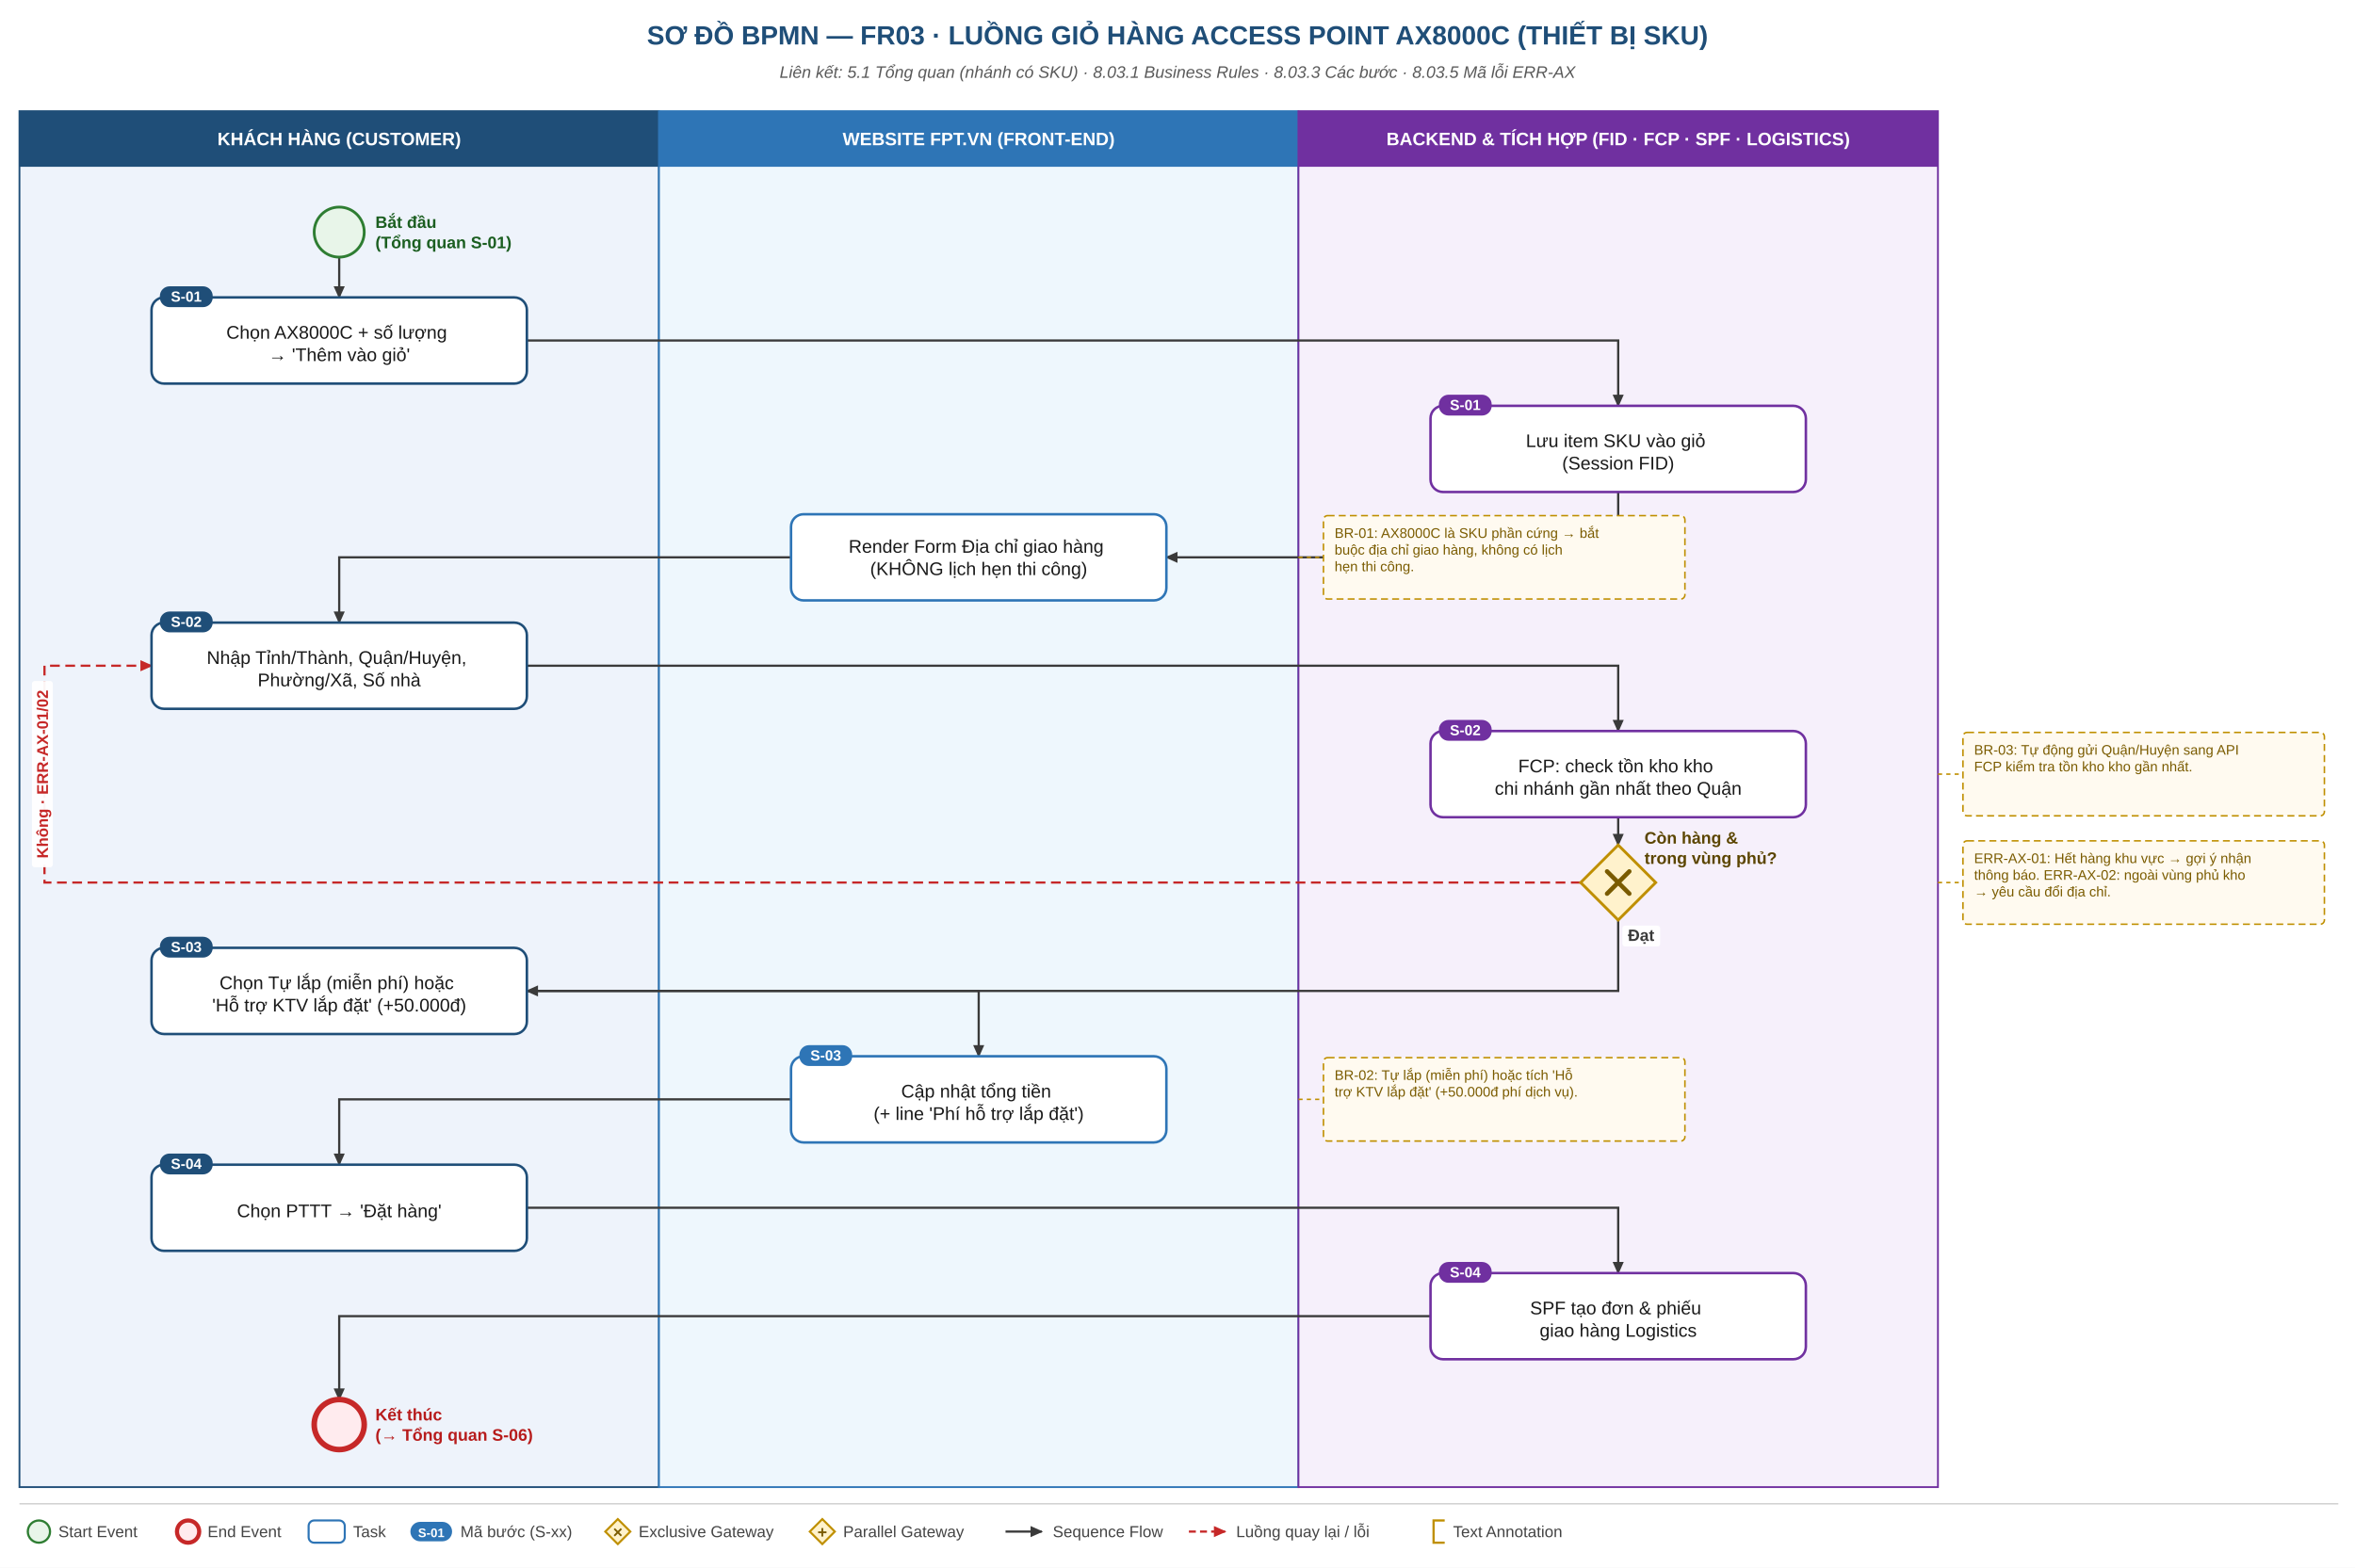
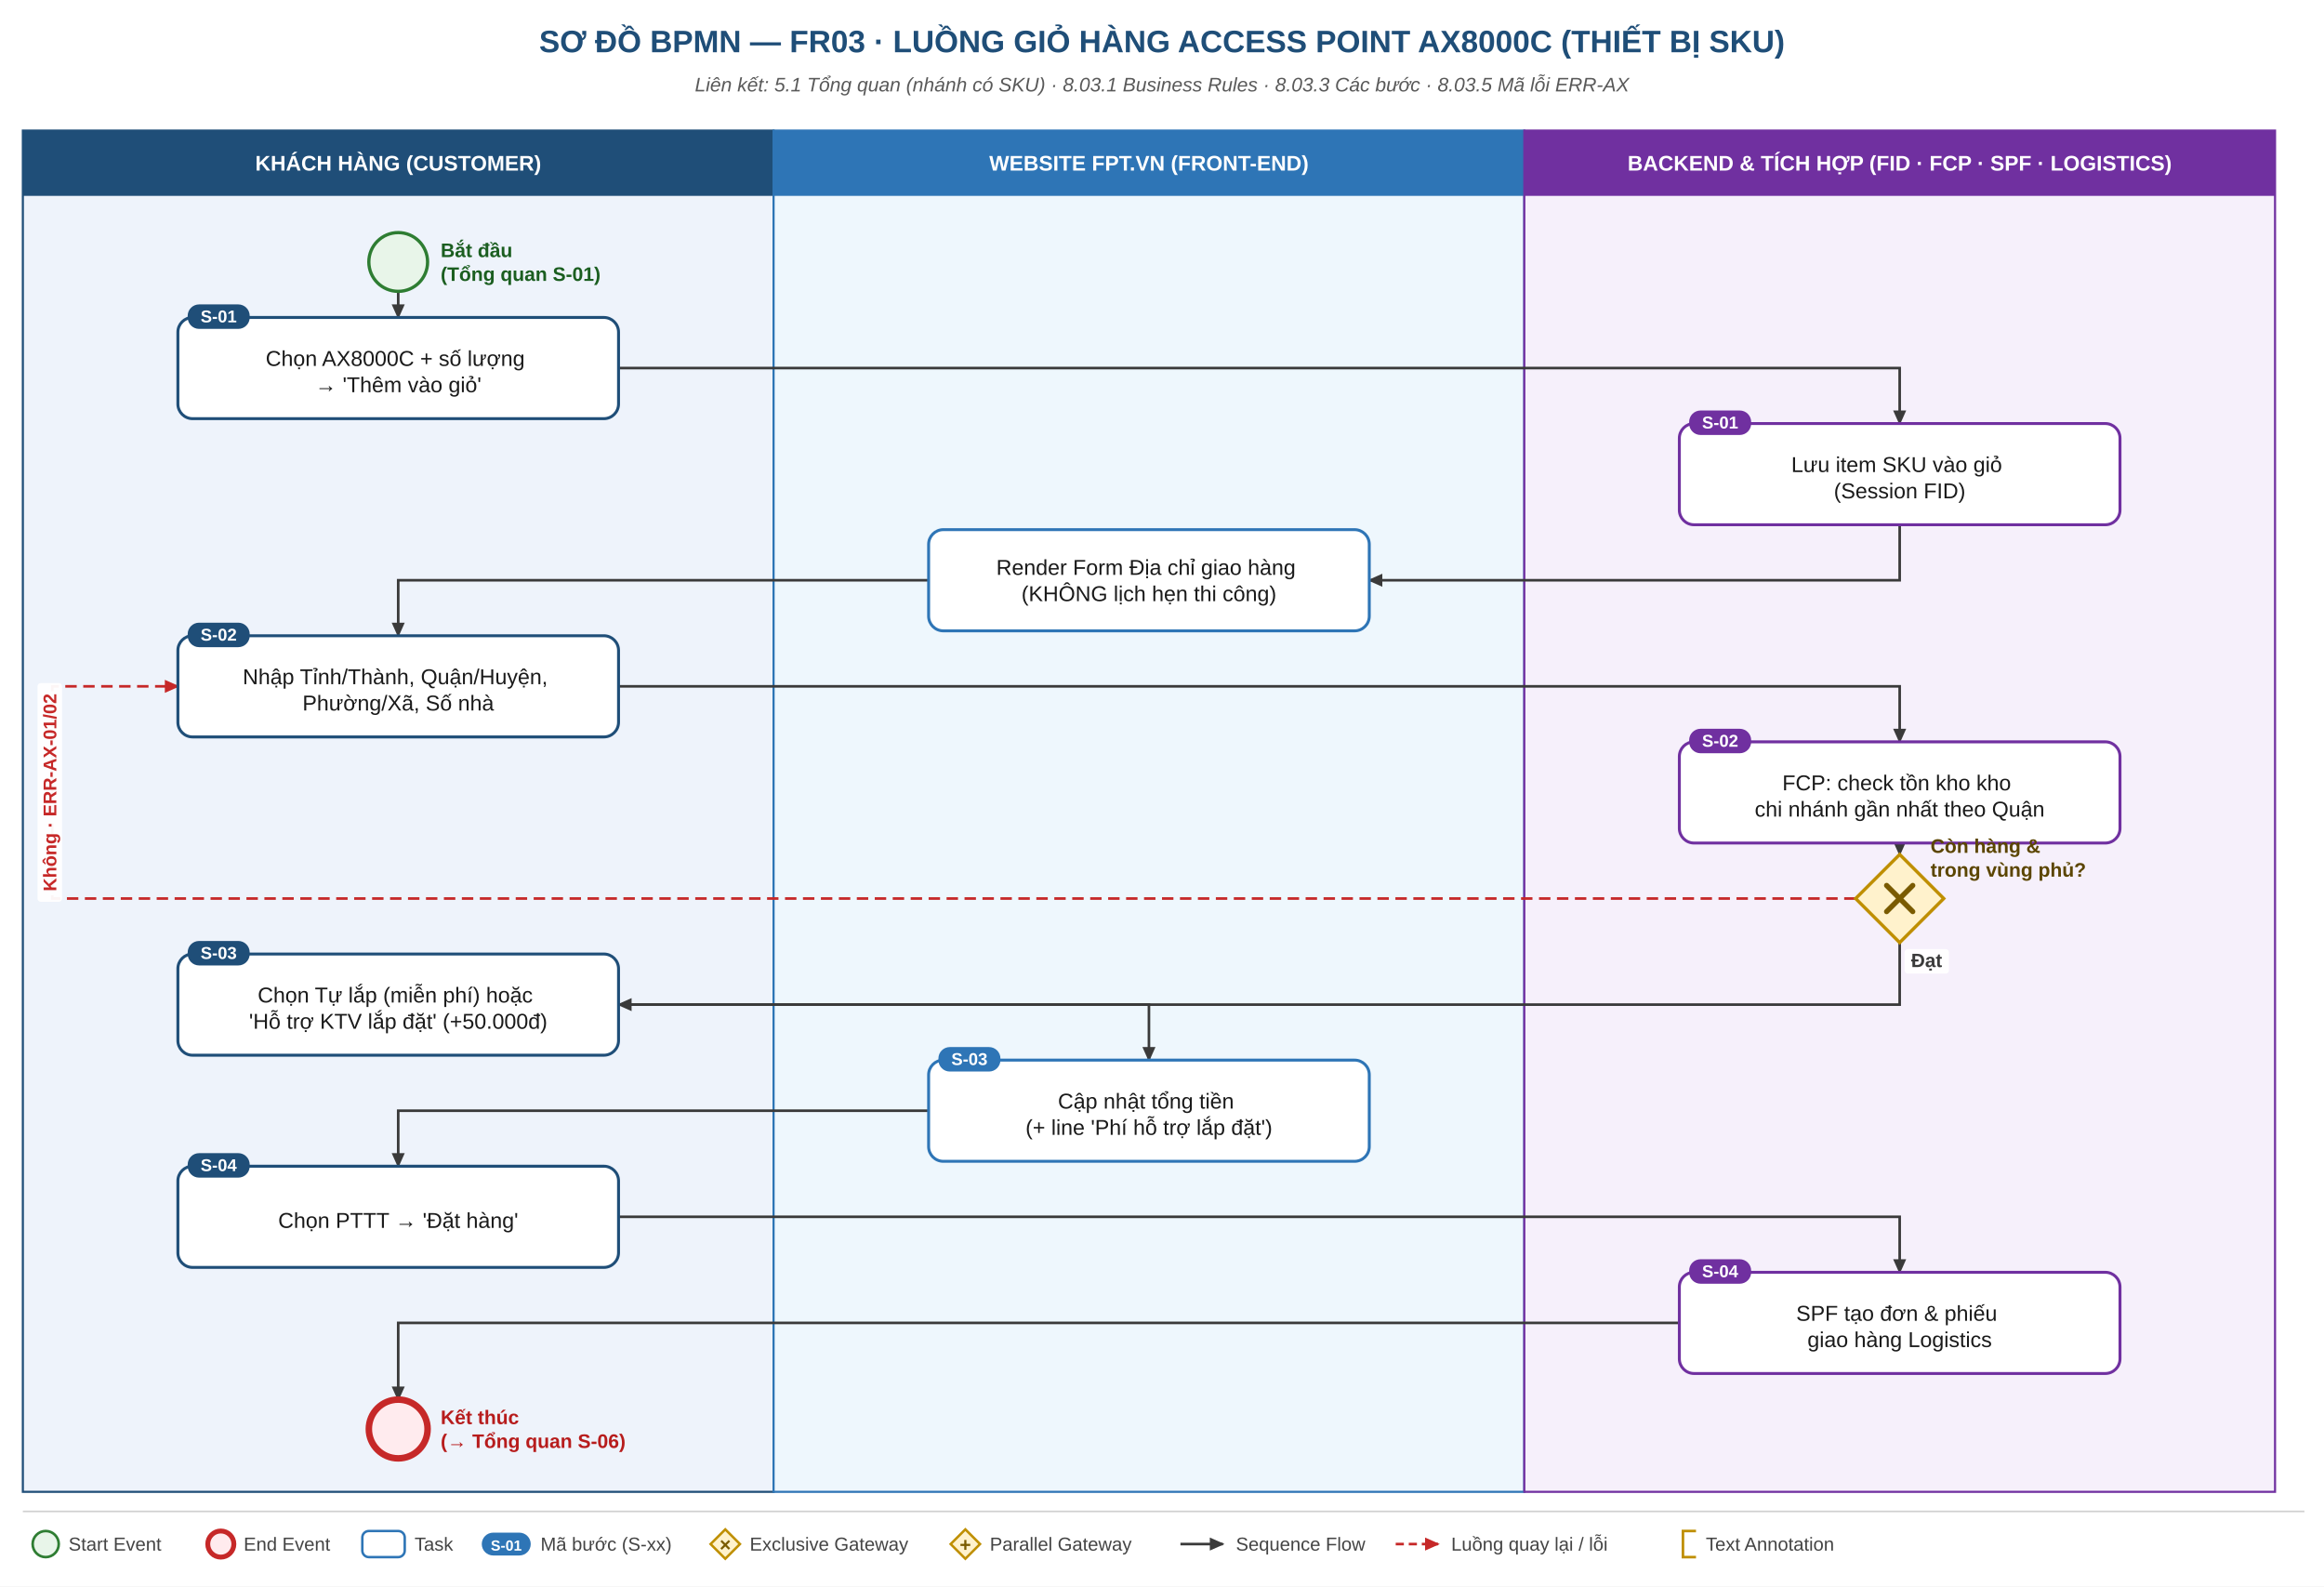
- <svg xmlns="http://www.w3.org/2000/svg" width="1694" height="1128" viewBox="0 0 1694 1128" font-family="Arial, Helvetica, sans-serif">
-   <rect width="1694" height="1128" fill="#ffffff" />
+ <svg xmlns="http://www.w3.org/2000/svg" width="1424" height="972" viewBox="0 0 1424 972" font-family="Arial, Helvetica, sans-serif">
+   <rect width="1424" height="972" fill="#ffffff" />
  <defs>
    <marker id="a" markerWidth="10" markerHeight="10" refX="8" refY="4" orient="auto" markerUnits="userSpaceOnUse">
      <path d="M0,0 L9,4 L0,8 Z" fill="#3a3a3a" />
    </marker>
    <marker id="ar" markerWidth="10" markerHeight="10" refX="8" refY="4" orient="auto" markerUnits="userSpaceOnUse">
      <path d="M0,0 L9,4 L0,8 Z" fill="#c62828" />
    </marker>
  </defs>
-   <text x="847.0" y="32" font-size="19" font-weight="bold" fill="#1f4e78" text-anchor="middle">SƠ ĐỒ BPMN — FR03 · LUỒNG GIỎ HÀNG ACCESS POINT AX8000C (THIẾT BỊ SKU)</text>
-   <text x="847.0" y="56" font-size="12" fill="#595959" font-style="italic" text-anchor="middle">Liên kết: 5.1 Tổng quan (nhánh có SKU) · 8.03.1 Business Rules · 8.03.3 Các bước · 8.03.5 Mã lỗi ERR-AX</text>
-   <rect x="14" y="80" width="460" height="990" fill="#eef3fb" stroke="#1f4e78" stroke-width="1.3" />
+   <text x="712.0" y="32" font-size="19" font-weight="bold" fill="#1f4e78" text-anchor="middle">SƠ ĐỒ BPMN — FR03 · LUỒNG GIỎ HÀNG ACCESS POINT AX8000C (THIẾT BỊ SKU)</text>
+   <text x="712.0" y="56" font-size="12" fill="#595959" font-style="italic" text-anchor="middle">Liên kết: 5.1 Tổng quan (nhánh có SKU) · 8.03.1 Business Rules · 8.03.3 Các bước · 8.03.5 Mã lỗi ERR-AX</text>
+   <rect x="14" y="80" width="460" height="834" fill="#eef3fb" stroke="#1f4e78" stroke-width="1.3" />
  <rect x="14" y="80" width="460" height="40" fill="#1f4e78" />
  <text x="244.0" y="104.5" font-size="13" font-weight="bold" fill="#fff" text-anchor="middle">KHÁCH HÀNG (CUSTOMER)</text>
-   <rect x="474" y="80" width="460" height="990" fill="#eef7fd" stroke="#2e75b6" stroke-width="1.3" />
+   <rect x="474" y="80" width="460" height="834" fill="#eef7fd" stroke="#2e75b6" stroke-width="1.3" />
  <rect x="474" y="80" width="460" height="40" fill="#2e75b6" />
  <text x="704.0" y="104.5" font-size="13" font-weight="bold" fill="#fff" text-anchor="middle">WEBSITE FPT.VN (FRONT-END)</text>
-   <rect x="934" y="80" width="460" height="990" fill="#f6f0fb" stroke="#7030a0" stroke-width="1.3" />
+   <rect x="934" y="80" width="460" height="834" fill="#f6f0fb" stroke="#7030a0" stroke-width="1.3" />
  <rect x="934" y="80" width="460" height="40" fill="#7030a0" />
  <text x="1164.0" y="104.5" font-size="13" font-weight="bold" fill="#fff" text-anchor="middle">BACKEND &amp; TÍCH HỢP (FID · FCP · SPF · LOGISTICS)</text>
-   <path d="M244.0,185.0 L244.0,214.0" fill="none" stroke="#3a3a3a" stroke-width="1.6" marker-end="url(#a)" />
-   <path d="M379.0,245.0 L1164.0,245.0 L1164.0,292.0" fill="none" stroke="#3a3a3a" stroke-width="1.6" marker-end="url(#a)" />
-   <path d="M1164.0,354.0 L1164.0,401.0 L839.0,401.0" fill="none" stroke="#3a3a3a" stroke-width="1.6" marker-end="url(#a)" />
-   <path d="M569.0,401.0 L244.0,401.0 L244.0,448.0" fill="none" stroke="#3a3a3a" stroke-width="1.6" marker-end="url(#a)" />
-   <path d="M379.0,479.0 L1164.0,479.0 L1164.0,526.0" fill="none" stroke="#3a3a3a" stroke-width="1.6" marker-end="url(#a)" />
-   <path d="M1164.0,588.0 L1164.0,608.0" fill="none" stroke="#3a3a3a" stroke-width="1.6" marker-end="url(#a)" />
-   <path d="M1164.0,662.0 L1164.0,713.0 L379.0,713.0" fill="none" stroke="#3a3a3a" stroke-width="1.6" marker-end="url(#a)" />
-   <path d="M1137.0,635.0 L32.0,635.0 L32.0,479.0 L109.0,479.0" fill="none" stroke="#c62828" stroke-width="1.6" stroke-dasharray="7,4" marker-end="url(#ar)" />
-   <path d="M379.0,713.0 L704.0,713.0 L704.0,760.0" fill="none" stroke="#3a3a3a" stroke-width="1.6" marker-end="url(#a)" />
-   <path d="M569.0,791.0 L244.0,791.0 L244.0,838.0" fill="none" stroke="#3a3a3a" stroke-width="1.6" marker-end="url(#a)" />
-   <path d="M379.0,869.0 L1164.0,869.0 L1164.0,916.0" fill="none" stroke="#3a3a3a" stroke-width="1.6" marker-end="url(#a)" />
-   <path d="M1029.0,947.0 L244.0,947.0 L244.0,1007.0" fill="none" stroke="#3a3a3a" stroke-width="1.6" marker-end="url(#a)" />
-   <path d="M934,401.0 L952,401.0" stroke="#bf8f00" stroke-width="1.1" stroke-dasharray="3,3" />
-   <rect x="952" y="371.0" width="260" height="60" fill="#fffaf0" stroke="#bf8f00" stroke-width="1.1" stroke-dasharray="5,3" rx="3" />
-   <text x="960" y="387.0" font-size="10" fill="#7a5b00">BR-01: AX8000C là SKU phần cứng → bắt</text>
-   <text x="960" y="399.0" font-size="10" fill="#7a5b00">buộc địa chỉ giao hàng, không có lịch</text>
-   <text x="960" y="411.0" font-size="10" fill="#7a5b00">hẹn thi công.</text>
-   <path d="M1394,557.0 L1412,557.0" stroke="#bf8f00" stroke-width="1.1" stroke-dasharray="3,3" />
-   <rect x="1412" y="527.0" width="260" height="60" fill="#fffaf0" stroke="#bf8f00" stroke-width="1.1" stroke-dasharray="5,3" rx="3" />
-   <text x="1420" y="543.0" font-size="10" fill="#7a5b00">BR-03: Tự động gửi Quận/Huyện sang API</text>
-   <text x="1420" y="555.0" font-size="10" fill="#7a5b00">FCP kiểm tra tồn kho kho gần nhất.</text>
-   <path d="M1394,635.0 L1412,635.0" stroke="#bf8f00" stroke-width="1.1" stroke-dasharray="3,3" />
-   <rect x="1412" y="605.0" width="260" height="60" fill="#fffaf0" stroke="#bf8f00" stroke-width="1.1" stroke-dasharray="5,3" rx="3" />
-   <text x="1420" y="621.0" font-size="10" fill="#7a5b00">ERR-AX-01: Hết hàng khu vực → gợi ý nhận</text>
-   <text x="1420" y="633.0" font-size="10" fill="#7a5b00">thông báo. ERR-AX-02: ngoài vùng phủ kho</text>
-   <text x="1420" y="645.0" font-size="10" fill="#7a5b00">→ yêu cầu đổi địa chỉ.</text>
-   <path d="M934,791.0 L952,791.0" stroke="#bf8f00" stroke-width="1.1" stroke-dasharray="3,3" />
-   <rect x="952" y="761.0" width="260" height="60" fill="#fffaf0" stroke="#bf8f00" stroke-width="1.1" stroke-dasharray="5,3" rx="3" />
-   <text x="960" y="777.0" font-size="10" fill="#7a5b00">BR-02: Tự lắp (miễn phí) hoặc tích 'Hỗ</text>
-   <text x="960" y="789.0" font-size="10" fill="#7a5b00">trợ KTV lắp đặt' (+50.000đ phí dịch vụ).</text>
-   <circle cx="244.0" cy="167.0" r="18" fill="#e8f5e9" stroke="#2e7d32" stroke-width="2" />
-   <text x="270.0" y="164.0" font-size="12" fill="#1b5e20" font-weight="bold" text-anchor="start">
+   <path d="M244.0,178.5 L244.0,194.5" fill="none" stroke="#3a3a3a" stroke-width="1.6" marker-end="url(#a)" />
+   <path d="M379.0,225.5 L1164.0,225.5 L1164.0,259.5" fill="none" stroke="#3a3a3a" stroke-width="1.6" marker-end="url(#a)" />
+   <path d="M1164.0,321.5 L1164.0,355.5 L839.0,355.5" fill="none" stroke="#3a3a3a" stroke-width="1.6" marker-end="url(#a)" />
+   <path d="M569.0,355.5 L244.0,355.5 L244.0,389.5" fill="none" stroke="#3a3a3a" stroke-width="1.6" marker-end="url(#a)" />
+   <path d="M379.0,420.5 L1164.0,420.5 L1164.0,454.5" fill="none" stroke="#3a3a3a" stroke-width="1.6" marker-end="url(#a)" />
+   <path d="M1164.0,516.5 L1164.0,523.5" fill="none" stroke="#3a3a3a" stroke-width="1.6" marker-end="url(#a)" />
+   <path d="M1164.0,577.5 L1164.0,615.5 L379.0,615.5" fill="none" stroke="#3a3a3a" stroke-width="1.6" marker-end="url(#a)" />
+   <path d="M1137.0,550.5 L32.0,550.5 L32.0,420.5 L109.0,420.5" fill="none" stroke="#c62828" stroke-width="1.6" stroke-dasharray="7,4" marker-end="url(#ar)" />
+   <path d="M379.0,615.5 L704.0,615.5 L704.0,649.5" fill="none" stroke="#3a3a3a" stroke-width="1.6" marker-end="url(#a)" />
+   <path d="M569.0,680.5 L244.0,680.5 L244.0,714.5" fill="none" stroke="#3a3a3a" stroke-width="1.6" marker-end="url(#a)" />
+   <path d="M379.0,745.5 L1164.0,745.5 L1164.0,779.5" fill="none" stroke="#3a3a3a" stroke-width="1.6" marker-end="url(#a)" />
+   <path d="M1029.0,810.5 L244.0,810.5 L244.0,857.5" fill="none" stroke="#3a3a3a" stroke-width="1.6" marker-end="url(#a)" />
+   <circle cx="244.0" cy="160.5" r="18" fill="#e8f5e9" stroke="#2e7d32" stroke-width="2" />
+   <text x="270.0" y="157.5" font-size="12" fill="#1b5e20" font-weight="bold" text-anchor="start">
    <tspan x="270.0" dy="0.0">Bắt đầu</tspan>
    <tspan x="270.0" dy="14.6">(Tổng quan S-01)</tspan>
  </text>
-   <rect x="109.0" y="214.0" width="270" height="62" rx="9" fill="#ffffff" stroke="#1f4e78" stroke-width="1.8" />
-   <text x="244.0" y="243.7" font-size="13.2" fill="#1a1a1a" font-weight="normal" text-anchor="middle">
+   <rect x="109.0" y="194.5" width="270" height="62" rx="9" fill="#ffffff" stroke="#1f4e78" stroke-width="1.8" />
+   <text x="244.0" y="224.2" font-size="13.2" fill="#1a1a1a" font-weight="normal" text-anchor="middle">
    <tspan x="244.0" dy="0.0">Chọn AX8000C + số lượng</tspan>
    <tspan x="244.0" dy="16.1">→ 'Thêm vào giỏ'</tspan>
  </text>
-   <rect x="115.0" y="206.0" width="38" height="15" rx="7" fill="#1f4e78" />
-   <text x="134.0" y="217.0" font-size="10.5" font-weight="bold" fill="#fff" text-anchor="middle">S-01</text>
-   <rect x="1029.0" y="292.0" width="270" height="62" rx="9" fill="#ffffff" stroke="#7030a0" stroke-width="1.8" />
-   <text x="1164.0" y="321.7" font-size="13.2" fill="#1a1a1a" font-weight="normal" text-anchor="middle">
+   <rect x="115.0" y="186.5" width="38" height="15" rx="7" fill="#1f4e78" />
+   <text x="134.0" y="197.5" font-size="10.5" font-weight="bold" fill="#fff" text-anchor="middle">S-01</text>
+   <rect x="1029.0" y="259.5" width="270" height="62" rx="9" fill="#ffffff" stroke="#7030a0" stroke-width="1.8" />
+   <text x="1164.0" y="289.2" font-size="13.2" fill="#1a1a1a" font-weight="normal" text-anchor="middle">
    <tspan x="1164.0" dy="0.0">Lưu item SKU vào giỏ</tspan>
    <tspan x="1164.0" dy="16.1">(Session FID)</tspan>
  </text>
-   <rect x="1035.0" y="284.0" width="38" height="15" rx="7" fill="#7030a0" />
-   <text x="1054.0" y="295.0" font-size="10.5" font-weight="bold" fill="#fff" text-anchor="middle">S-01</text>
-   <rect x="569.0" y="370.0" width="270" height="62" rx="9" fill="#ffffff" stroke="#2e75b6" stroke-width="1.8" />
-   <text x="704.0" y="397.7" font-size="13.2" fill="#1a1a1a" font-weight="normal" text-anchor="middle">
+   <rect x="1035.0" y="251.5" width="38" height="15" rx="7" fill="#7030a0" />
+   <text x="1054.0" y="262.5" font-size="10.5" font-weight="bold" fill="#fff" text-anchor="middle">S-01</text>
+   <rect x="569.0" y="324.5" width="270" height="62" rx="9" fill="#ffffff" stroke="#2e75b6" stroke-width="1.8" />
+   <text x="704.0" y="352.2" font-size="13.2" fill="#1a1a1a" font-weight="normal" text-anchor="middle">
    <tspan x="704.0" dy="0.0">Render Form Địa chỉ giao hàng</tspan>
    <tspan x="704.0" dy="16.1">(KHÔNG lịch hẹn thi công)</tspan>
  </text>
-   <rect x="109.0" y="448.0" width="270" height="62" rx="9" fill="#ffffff" stroke="#1f4e78" stroke-width="1.8" />
-   <text x="244.0" y="477.7" font-size="13.2" fill="#1a1a1a" font-weight="normal" text-anchor="middle">
+   <rect x="109.0" y="389.5" width="270" height="62" rx="9" fill="#ffffff" stroke="#1f4e78" stroke-width="1.8" />
+   <text x="244.0" y="419.2" font-size="13.2" fill="#1a1a1a" font-weight="normal" text-anchor="middle">
    <tspan x="244.0" dy="0.0">Nhập Tỉnh/Thành, Quận/Huyện,</tspan>
    <tspan x="244.0" dy="16.1">Phường/Xã, Số nhà</tspan>
  </text>
-   <rect x="115.0" y="440.0" width="38" height="15" rx="7" fill="#1f4e78" />
-   <text x="134.0" y="451.0" font-size="10.5" font-weight="bold" fill="#fff" text-anchor="middle">S-02</text>
-   <rect x="1029.0" y="526.0" width="270" height="62" rx="9" fill="#ffffff" stroke="#7030a0" stroke-width="1.8" />
-   <text x="1164.0" y="555.7" font-size="13.2" fill="#1a1a1a" font-weight="normal" text-anchor="middle">
+   <rect x="115.0" y="381.5" width="38" height="15" rx="7" fill="#1f4e78" />
+   <text x="134.0" y="392.5" font-size="10.5" font-weight="bold" fill="#fff" text-anchor="middle">S-02</text>
+   <rect x="1029.0" y="454.5" width="270" height="62" rx="9" fill="#ffffff" stroke="#7030a0" stroke-width="1.8" />
+   <text x="1164.0" y="484.2" font-size="13.2" fill="#1a1a1a" font-weight="normal" text-anchor="middle">
    <tspan x="1164.0" dy="0.0">FCP: check tồn kho kho</tspan>
    <tspan x="1164.0" dy="16.1">chi nhánh gần nhất theo Quận</tspan>
  </text>
-   <rect x="1035.0" y="518.0" width="38" height="15" rx="7" fill="#7030a0" />
-   <text x="1054.0" y="529.0" font-size="10.5" font-weight="bold" fill="#fff" text-anchor="middle">S-02</text>
-   <polygon points="1164.0,608.0 1191.0,635.0 1164.0,662.0 1137.0,635.0" fill="#fff2cc" stroke="#bf8f00" stroke-width="2" />
-   <path d="M1156.0,627.0 L1172.0,643.0 M1172.0,627.0 L1156.0,643.0" stroke="#7a5b00" stroke-width="3.2" stroke-linecap="round" />
-   <text x="1182.9" y="607.0" font-size="12" fill="#5b4500" font-weight="bold" text-anchor="start">
+   <rect x="1035.0" y="446.5" width="38" height="15" rx="7" fill="#7030a0" />
+   <text x="1054.0" y="457.5" font-size="10.5" font-weight="bold" fill="#fff" text-anchor="middle">S-02</text>
+   <polygon points="1164.0,523.5 1191.0,550.5 1164.0,577.5 1137.0,550.5" fill="#fff2cc" stroke="#bf8f00" stroke-width="2" />
+   <path d="M1156.0,542.5 L1172.0,558.5 M1172.0,542.5 L1156.0,558.5" stroke="#7a5b00" stroke-width="3.2" stroke-linecap="round" />
+   <text x="1182.9" y="522.5" font-size="12" fill="#5b4500" font-weight="bold" text-anchor="start">
    <tspan x="1182.9" dy="0.0">Còn hàng &amp;</tspan>
    <tspan x="1182.9" dy="14.6">trong vùng phủ?</tspan>
  </text>
-   <rect x="109.0" y="682.0" width="270" height="62" rx="9" fill="#ffffff" stroke="#1f4e78" stroke-width="1.8" />
-   <text x="244.0" y="711.7" font-size="13.2" fill="#1a1a1a" font-weight="normal" text-anchor="middle">
+   <rect x="109.0" y="584.5" width="270" height="62" rx="9" fill="#ffffff" stroke="#1f4e78" stroke-width="1.8" />
+   <text x="244.0" y="614.2" font-size="13.2" fill="#1a1a1a" font-weight="normal" text-anchor="middle">
    <tspan x="244.0" dy="0.0">Chọn Tự lắp (miễn phí) hoặc</tspan>
    <tspan x="244.0" dy="16.1">'Hỗ trợ KTV lắp đặt' (+50.000đ)</tspan>
  </text>
-   <rect x="115.0" y="674.0" width="38" height="15" rx="7" fill="#1f4e78" />
-   <text x="134.0" y="685.0" font-size="10.5" font-weight="bold" fill="#fff" text-anchor="middle">S-03</text>
-   <rect x="569.0" y="760.0" width="270" height="62" rx="9" fill="#ffffff" stroke="#2e75b6" stroke-width="1.8" />
-   <text x="704.0" y="789.7" font-size="13.2" fill="#1a1a1a" font-weight="normal" text-anchor="middle">
+   <rect x="115.0" y="576.5" width="38" height="15" rx="7" fill="#1f4e78" />
+   <text x="134.0" y="587.5" font-size="10.5" font-weight="bold" fill="#fff" text-anchor="middle">S-03</text>
+   <rect x="569.0" y="649.5" width="270" height="62" rx="9" fill="#ffffff" stroke="#2e75b6" stroke-width="1.8" />
+   <text x="704.0" y="679.2" font-size="13.2" fill="#1a1a1a" font-weight="normal" text-anchor="middle">
    <tspan x="704.0" dy="0.0">Cập nhật tổng tiền</tspan>
    <tspan x="704.0" dy="16.1">(+ line 'Phí hỗ trợ lắp đặt')</tspan>
  </text>
-   <rect x="575.0" y="752.0" width="38" height="15" rx="7" fill="#2e75b6" />
-   <text x="594.0" y="763.0" font-size="10.5" font-weight="bold" fill="#fff" text-anchor="middle">S-03</text>
-   <rect x="109.0" y="838.0" width="270" height="62" rx="9" fill="#ffffff" stroke="#1f4e78" stroke-width="1.8" />
-   <text x="244.0" y="875.8" font-size="13.2" fill="#1a1a1a" font-weight="normal" text-anchor="middle">
+   <rect x="575.0" y="641.5" width="38" height="15" rx="7" fill="#2e75b6" />
+   <text x="594.0" y="652.5" font-size="10.5" font-weight="bold" fill="#fff" text-anchor="middle">S-03</text>
+   <rect x="109.0" y="714.5" width="270" height="62" rx="9" fill="#ffffff" stroke="#1f4e78" stroke-width="1.8" />
+   <text x="244.0" y="752.3" font-size="13.2" fill="#1a1a1a" font-weight="normal" text-anchor="middle">
    <tspan x="244.0" dy="0.0">Chọn PTTT → 'Đặt hàng'</tspan>
  </text>
-   <rect x="115.0" y="830.0" width="38" height="15" rx="7" fill="#1f4e78" />
-   <text x="134.0" y="841.0" font-size="10.5" font-weight="bold" fill="#fff" text-anchor="middle">S-04</text>
-   <rect x="1029.0" y="916.0" width="270" height="62" rx="9" fill="#ffffff" stroke="#7030a0" stroke-width="1.8" />
-   <text x="1164.0" y="945.7" font-size="13.2" fill="#1a1a1a" font-weight="normal" text-anchor="middle">
+   <rect x="115.0" y="706.5" width="38" height="15" rx="7" fill="#1f4e78" />
+   <text x="134.0" y="717.5" font-size="10.5" font-weight="bold" fill="#fff" text-anchor="middle">S-04</text>
+   <rect x="1029.0" y="779.5" width="270" height="62" rx="9" fill="#ffffff" stroke="#7030a0" stroke-width="1.8" />
+   <text x="1164.0" y="809.2" font-size="13.2" fill="#1a1a1a" font-weight="normal" text-anchor="middle">
    <tspan x="1164.0" dy="0.0">SPF tạo đơn &amp; phiếu</tspan>
    <tspan x="1164.0" dy="16.1">giao hàng Logistics</tspan>
  </text>
-   <rect x="1035.0" y="908.0" width="38" height="15" rx="7" fill="#7030a0" />
-   <text x="1054.0" y="919.0" font-size="10.5" font-weight="bold" fill="#fff" text-anchor="middle">S-04</text>
-   <circle cx="244.0" cy="1025.0" r="18" fill="#ffebee" stroke="#c62828" stroke-width="4" />
-   <text x="270.0" y="1022.0" font-size="12" fill="#b71c1c" font-weight="bold" text-anchor="start">
+   <rect x="1035.0" y="771.5" width="38" height="15" rx="7" fill="#7030a0" />
+   <text x="1054.0" y="782.5" font-size="10.5" font-weight="bold" fill="#fff" text-anchor="middle">S-04</text>
+   <circle cx="244.0" cy="875.5" r="18" fill="#ffebee" stroke="#c62828" stroke-width="4" />
+   <text x="270.0" y="872.5" font-size="12" fill="#b71c1c" font-weight="bold" text-anchor="start">
    <tspan x="270.0" dy="0.0">Kết thúc</tspan>
    <tspan x="270.0" dy="14.6">(→ Tổng quan S-06)</tspan>
  </text>
-   <rect x="1167.0" y="666.0" width="27.2" height="15" fill="#ffffff" opacity="0.95" rx="2" />
-   <text x="1171.0" y="677.0" font-size="11.8" font-weight="bold" fill="#3a3a3a" text-anchor="start">Đạt</text>
-   <g transform="rotate(-90 32.0 557.0)">
-     <rect x="-35.0" y="548.0" width="134.0" height="15" fill="#fff" opacity="0.95" rx="2" />
-     <text x="32.0" y="559.5" font-size="11.3" font-weight="bold" fill="#c62828" text-anchor="middle">Không · ERR-AX-01/02</text>
+   <rect x="1167.0" y="581.5" width="27.2" height="15" fill="#ffffff" opacity="0.95" rx="2" />
+   <text x="1171.0" y="592.5" font-size="11.8" font-weight="bold" fill="#3a3a3a" text-anchor="start">Đạt</text>
+   <g transform="rotate(-90 32.0 485.5)">
+     <rect x="-35.0" y="476.5" width="134.0" height="15" fill="#fff" opacity="0.95" rx="2" />
+     <text x="32.0" y="488.0" font-size="11.3" font-weight="bold" fill="#c62828" text-anchor="middle">Không · ERR-AX-01/02</text>
  </g>
-   <line x1="14" y1="1082.0" x2="1682" y2="1082.0" stroke="#d0d0d0" />
-   <circle cx="28" cy="1102.0" r="8" fill="#e8f5e9" stroke="#2e7d32" stroke-width="1.6" />
-   <text x="42" y="1106.0" font-size="11.5" fill="#444">Start Event</text>
-   <circle cx="135.3" cy="1102.0" r="8" fill="#ffebee" stroke="#c62828" stroke-width="3" />
-   <text x="149.3" y="1106.0" font-size="11.5" fill="#444">End Event</text>
-   <rect x="222.0" y="1094.0" width="26" height="16" rx="4" fill="#fff" stroke="#2e75b6" stroke-width="1.5" />
-   <text x="254.0" y="1106.0" font-size="11.5" fill="#444">Task</text>
-   <rect x="295.2" y="1095.0" width="30" height="14" rx="7" fill="#2e75b6" />
-   <text x="310.2" y="1106.0" font-size="9" font-weight="bold" fill="#fff" text-anchor="middle">S-01</text>
-   <text x="331.2" y="1106.0" font-size="11.5" fill="#444">Mã bước (S-xx)</text>
-   <polygon points="444.4,1093.0 453.4,1102.0 444.4,1111.0 435.4,1102.0" fill="#fff2cc" stroke="#bf8f00" stroke-width="1.5" />
-   <text x="444.4" y="1106.5" font-size="12" font-weight="bold" fill="#7a5b00" text-anchor="middle">×</text>
-   <text x="459.4" y="1106.0" font-size="11.5" fill="#444">Exclusive Gateway</text>
-   <polygon points="591.5,1093.0 600.5,1102.0 591.5,1111.0 582.5,1102.0" fill="#fff2cc" stroke="#bf8f00" stroke-width="1.5" />
-   <text x="591.5" y="1106.5" font-size="12" font-weight="bold" fill="#7a5b00" text-anchor="middle">+</text>
-   <text x="606.5" y="1106.0" font-size="11.5" fill="#444">Parallel Gateway</text>
-   <path d="M723.3,1102.0 L749.3,1102.0" stroke="#3a3a3a" stroke-width="1.6" marker-end="url(#a)" />
-   <text x="757.3" y="1106.0" font-size="11.5" fill="#444">Sequence Flow</text>
-   <path d="M855.2,1102.0 L881.2,1102.0" stroke="#c62828" stroke-width="1.6" stroke-dasharray="5,3" marker-end="url(#ar)" />
-   <text x="889.2" y="1106.0" font-size="11.5" fill="#444">Luồng quay lại / lỗi</text>
-   <path d="M1039.2,1094.0 L1031.2,1094.0 L1031.2,1110.0 L1039.2,1110.0" fill="none" stroke="#bf8f00" stroke-width="1.6" />
-   <text x="1045.2" y="1106.0" font-size="11.5" fill="#444">Text Annotation</text>
+   <line x1="14" y1="926.0" x2="1412" y2="926.0" stroke="#d0d0d0" />
+   <circle cx="28" cy="946.0" r="8" fill="#e8f5e9" stroke="#2e7d32" stroke-width="1.6" />
+   <text x="42" y="950.0" font-size="11.5" fill="#444">Start Event</text>
+   <circle cx="135.3" cy="946.0" r="8" fill="#ffebee" stroke="#c62828" stroke-width="3" />
+   <text x="149.3" y="950.0" font-size="11.5" fill="#444">End Event</text>
+   <rect x="222.0" y="938.0" width="26" height="16" rx="4" fill="#fff" stroke="#2e75b6" stroke-width="1.5" />
+   <text x="254.0" y="950.0" font-size="11.5" fill="#444">Task</text>
+   <rect x="295.2" y="939.0" width="30" height="14" rx="7" fill="#2e75b6" />
+   <text x="310.2" y="950.0" font-size="9" font-weight="bold" fill="#fff" text-anchor="middle">S-01</text>
+   <text x="331.2" y="950.0" font-size="11.5" fill="#444">Mã bước (S-xx)</text>
+   <polygon points="444.4,937.0 453.4,946.0 444.4,955.0 435.4,946.0" fill="#fff2cc" stroke="#bf8f00" stroke-width="1.5" />
+   <text x="444.4" y="950.5" font-size="12" font-weight="bold" fill="#7a5b00" text-anchor="middle">×</text>
+   <text x="459.4" y="950.0" font-size="11.5" fill="#444">Exclusive Gateway</text>
+   <polygon points="591.5,937.0 600.5,946.0 591.5,955.0 582.5,946.0" fill="#fff2cc" stroke="#bf8f00" stroke-width="1.5" />
+   <text x="591.5" y="950.5" font-size="12" font-weight="bold" fill="#7a5b00" text-anchor="middle">+</text>
+   <text x="606.5" y="950.0" font-size="11.5" fill="#444">Parallel Gateway</text>
+   <path d="M723.3,946.0 L749.3,946.0" stroke="#3a3a3a" stroke-width="1.6" marker-end="url(#a)" />
+   <text x="757.3" y="950.0" font-size="11.5" fill="#444">Sequence Flow</text>
+   <path d="M855.2,946.0 L881.2,946.0" stroke="#c62828" stroke-width="1.6" stroke-dasharray="5,3" marker-end="url(#ar)" />
+   <text x="889.2" y="950.0" font-size="11.5" fill="#444">Luồng quay lại / lỗi</text>
+   <path d="M1039.2,938.0 L1031.2,938.0 L1031.2,954.0 L1039.2,954.0" fill="none" stroke="#bf8f00" stroke-width="1.6" />
+   <text x="1045.2" y="950.0" font-size="11.5" fill="#444">Text Annotation</text>
</svg>
